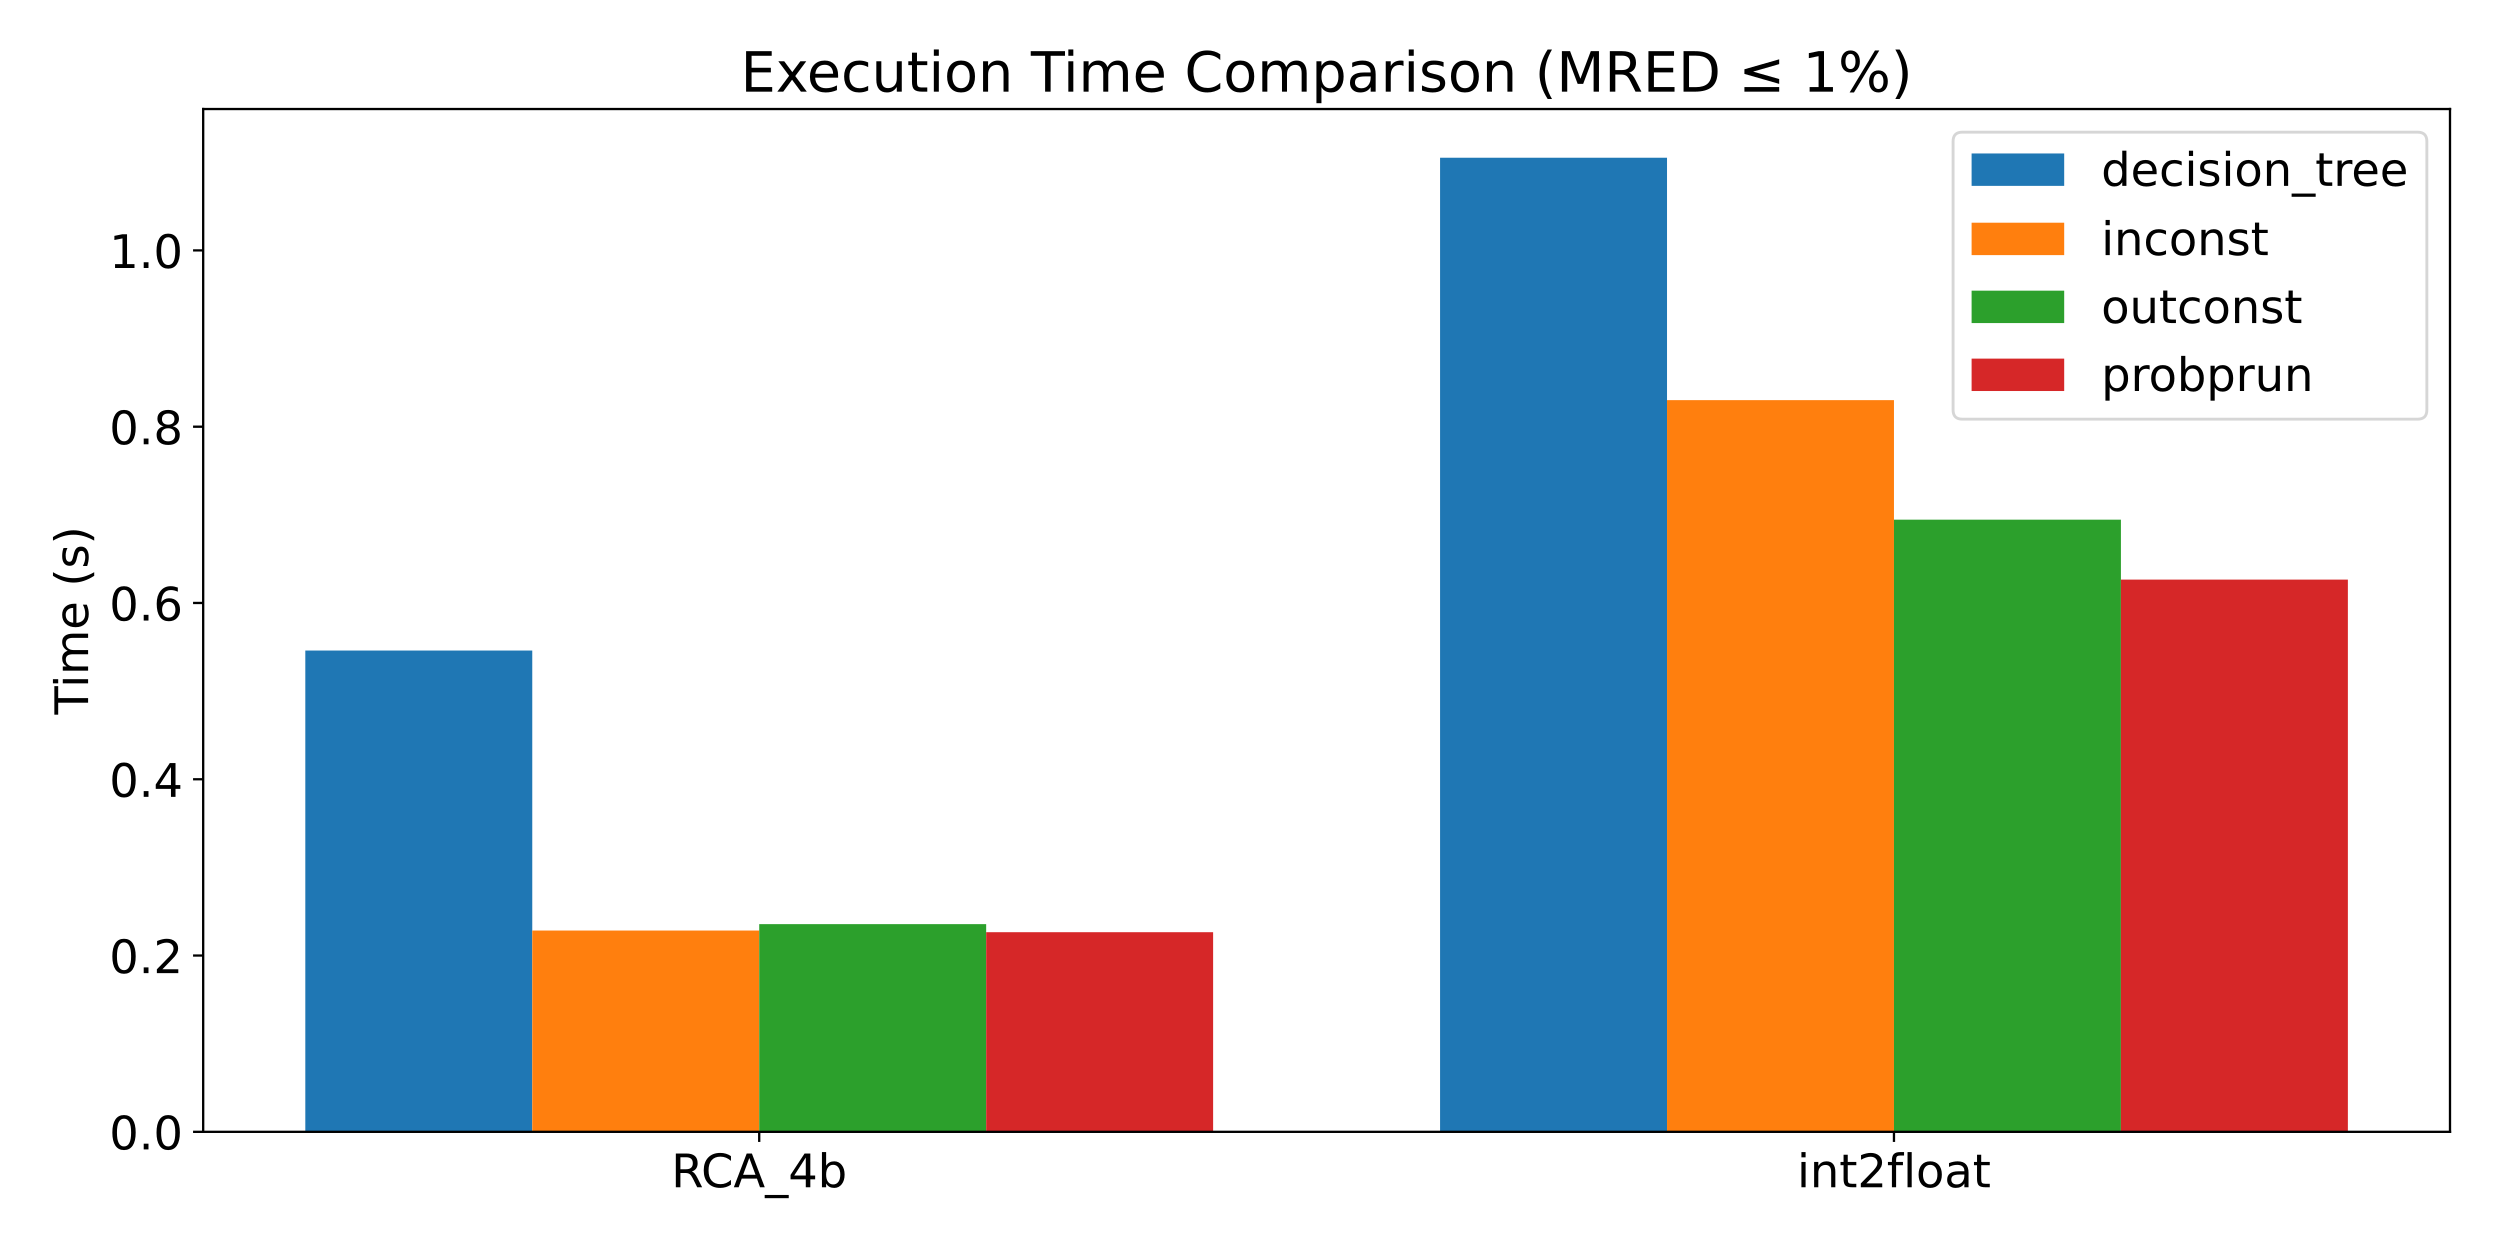
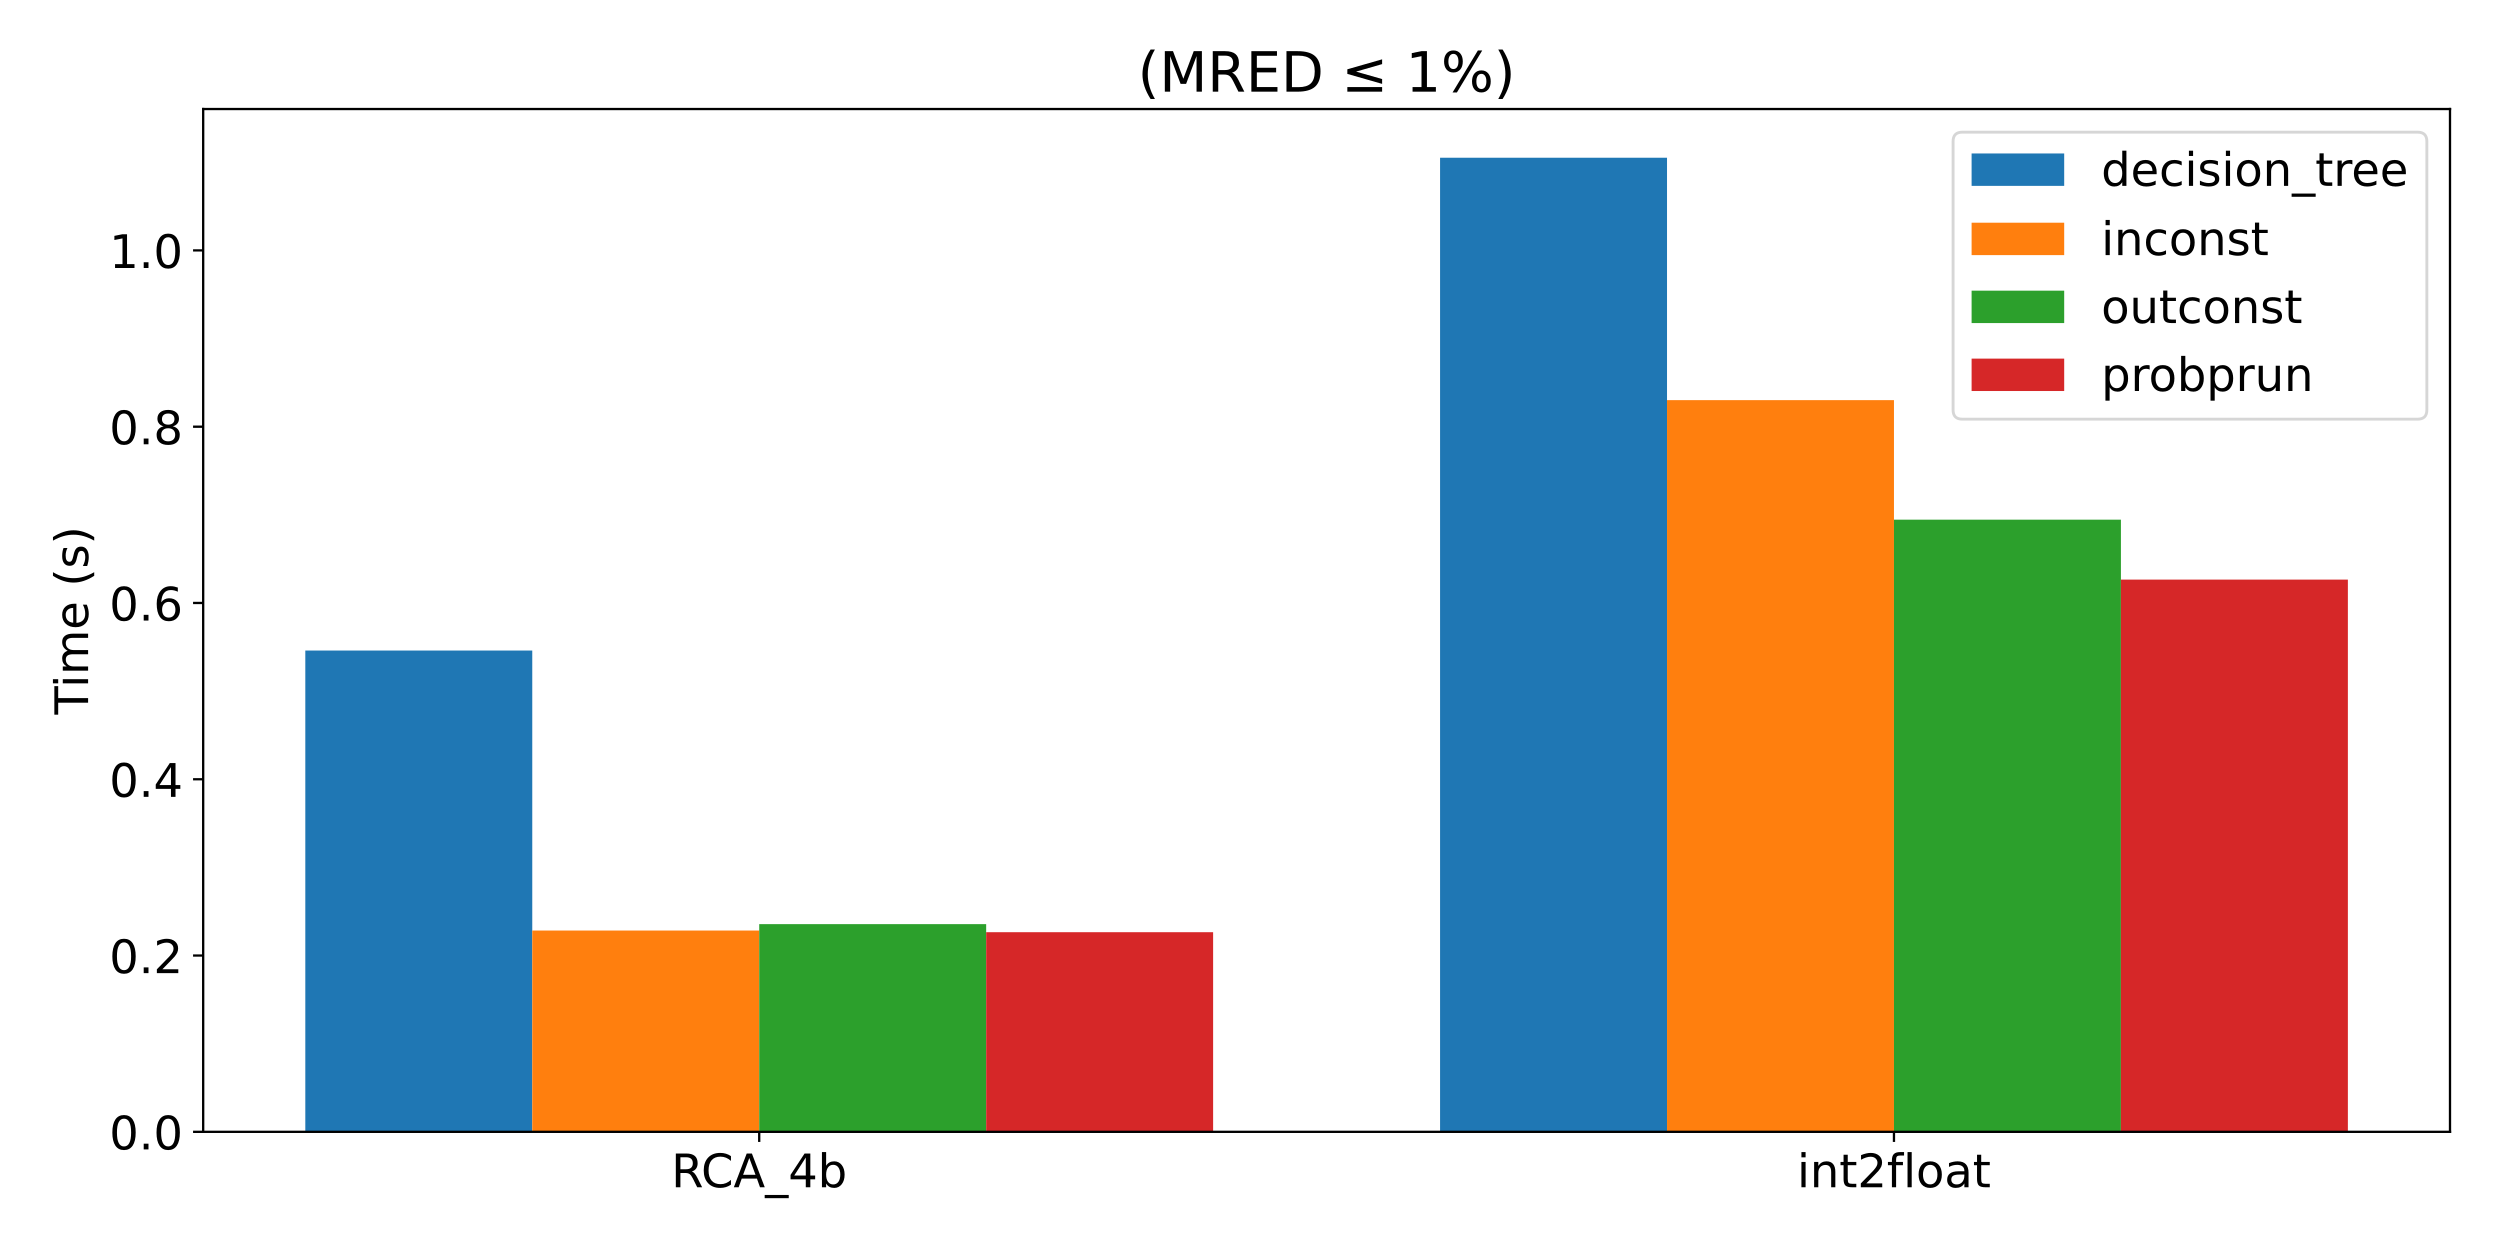
<svg xmlns="http://www.w3.org/2000/svg" xmlns:xlink="http://www.w3.org/1999/xlink" width="864pt" height="432pt" viewBox="0 0 864 432" version="1.1">
  <defs>
    <style type="text/css">*{stroke-linejoin: round; stroke-linecap: butt}</style>
  </defs>
  <g id="figure_1">
    <g id="patch_1">
      <path d="M 0 432  L 864 432  L 864 0  L 0 0  z " style="fill: #ffffff" />
    </g>
    <g id="axes_1">
      <g id="patch_2">
        <path d="M 70.22 391.16  L 846.72 391.16  L 846.72 37.68  L 70.22 37.68  z " style="fill: #ffffff" />
      </g>
      <g id="patch_3">
-         <path d="M 105.515 391.16  L 183.95 391.16  L 183.95 224.817  L 105.515 224.817  z " clip-path="url(#p3e51c3c507)" style="fill: #1f77b4" />
+         <path d="M 105.515 391.16  L 183.95 391.16  L 183.95 224.817  L 105.515 224.817  z " clip-path="url(#pf90ca5efc0)" style="fill: #1f77b4" />
      </g>
      <g id="patch_4">
-         <path d="M 497.687 391.16  L 576.122 391.16  L 576.122 54.512  L 497.687 54.512  z " clip-path="url(#p3e51c3c507)" style="fill: #1f77b4" />
+         <path d="M 497.687 391.16  L 576.122 391.16  L 576.122 54.512  L 497.687 54.512  z " clip-path="url(#pf90ca5efc0)" style="fill: #1f77b4" />
      </g>
      <g id="patch_5">
-         <path d="M 183.95 391.16  L 262.384 391.16  L 262.384 321.591  L 183.95 321.591  z " clip-path="url(#p3e51c3c507)" style="fill: #ff7f0e" />
+         <path d="M 183.95 391.16  L 262.384 391.16  L 262.384 321.591  L 183.95 321.591  z " clip-path="url(#pf90ca5efc0)" style="fill: #ff7f0e" />
      </g>
      <g id="patch_6">
-         <path d="M 576.122 391.16  L 654.556 391.16  L 654.556 138.296  L 576.122 138.296  z " clip-path="url(#p3e51c3c507)" style="fill: #ff7f0e" />
+         <path d="M 576.122 391.16  L 654.556 391.16  L 654.556 138.296  L 576.122 138.296  z " clip-path="url(#pf90ca5efc0)" style="fill: #ff7f0e" />
      </g>
      <g id="patch_7">
-         <path d="M 262.384 391.16  L 340.818 391.16  L 340.818 319.386  L 262.384 319.386  z " clip-path="url(#p3e51c3c507)" style="fill: #2ca02c" />
+         <path d="M 262.384 391.16  L 340.818 391.16  L 340.818 319.386  L 262.384 319.386  z " clip-path="url(#pf90ca5efc0)" style="fill: #2ca02c" />
      </g>
      <g id="patch_8">
-         <path d="M 654.556 391.16  L 732.99 391.16  L 732.99 179.593  L 654.556 179.593  z " clip-path="url(#p3e51c3c507)" style="fill: #2ca02c" />
+         <path d="M 654.556 391.16  L 732.99 391.16  L 732.99 179.593  L 654.556 179.593  z " clip-path="url(#pf90ca5efc0)" style="fill: #2ca02c" />
      </g>
      <g id="patch_9">
-         <path d="M 340.818 391.16  L 419.253 391.16  L 419.253 322.169  L 340.818 322.169  z " clip-path="url(#p3e51c3c507)" style="fill: #d62728" />
+         <path d="M 340.818 391.16  L 419.253 391.16  L 419.253 322.169  L 340.818 322.169  z " clip-path="url(#pf90ca5efc0)" style="fill: #d62728" />
      </g>
      <g id="patch_10">
-         <path d="M 732.99 391.16  L 811.425 391.16  L 811.425 200.308  L 732.99 200.308  z " clip-path="url(#p3e51c3c507)" style="fill: #d62728" />
+         <path d="M 732.99 391.16  L 811.425 391.16  L 811.425 200.308  L 732.99 200.308  z " clip-path="url(#pf90ca5efc0)" style="fill: #d62728" />
      </g>
      <g id="matplotlib.axis_1">
        <g id="xtick_1">
          <g id="line2d_1">
            <defs>
-               <path id="m4d03273800" d="M 0 0  L 0 3.5  " style="stroke: #000000; stroke-width: 0.8" />
-             </defs>
-             <g>
-               <use xlink:href="#m4d03273800" x="262.384" y="391.16" style="stroke: #000000; stroke-width: 0.8" />
+               <path id="mee74a0b009" d="M 0 0  L 0 3.5  " style="stroke: #000000; stroke-width: 0.8" />
+             </defs>
+             <g>
+               <use xlink:href="#mee74a0b009" x="262.384" y="391.16" style="stroke: #000000; stroke-width: 0.8" />
            </g>
          </g>
          <g id="text_1">
            <g transform="translate(231.9979 410.3175) scale(0.16 -0.16)">
              <defs>
                <path id="DejaVuSans-52" d="M 2841 2188  Q 3044 2119 3236 1894  Q 3428 1669 3622 1275  L 4263 0  L 3584 0  L 2988 1197  Q 2756 1666 2539 1819  Q 2322 1972 1947 1972  L 1259 1972  L 1259 0  L 628 0  L 628 4666  L 2053 4666  Q 2853 4666 3247 4331  Q 3641 3997 3641 3322  Q 3641 2881 3436 2590  Q 3231 2300 2841 2188  z M 1259 4147  L 1259 2491  L 2053 2491  Q 2509 2491 2742 2702  Q 2975 2913 2975 3322  Q 2975 3731 2742 3939  Q 2509 4147 2053 4147  L 1259 4147  z " transform="scale(0.015625)" />
                <path id="DejaVuSans-43" d="M 4122 4306  L 4122 3641  Q 3803 3938 3442 4084  Q 3081 4231 2675 4231  Q 1875 4231 1450 3742  Q 1025 3253 1025 2328  Q 1025 1406 1450 917  Q 1875 428 2675 428  Q 3081 428 3442 575  Q 3803 722 4122 1019  L 4122 359  Q 3791 134 3420 21  Q 3050 -91 2638 -91  Q 1578 -91 968 557  Q 359 1206 359 2328  Q 359 3453 968 4101  Q 1578 4750 2638 4750  Q 3056 4750 3426 4639  Q 3797 4528 4122 4306  z " transform="scale(0.015625)" />
                <path id="DejaVuSans-41" d="M 2188 4044  L 1331 1722  L 3047 1722  L 2188 4044  z M 1831 4666  L 2547 4666  L 4325 0  L 3669 0  L 3244 1197  L 1141 1197  L 716 0  L 50 0  L 1831 4666  z " transform="scale(0.015625)" />
                <path id="DejaVuSans-5f" d="M 3263 -1063  L 3263 -1509  L -63 -1509  L -63 -1063  L 3263 -1063  z " transform="scale(0.015625)" />
                <path id="DejaVuSans-34" d="M 2419 4116  L 825 1625  L 2419 1625  L 2419 4116  z M 2253 4666  L 3047 4666  L 3047 1625  L 3713 1625  L 3713 1100  L 3047 1100  L 3047 0  L 2419 0  L 2419 1100  L 313 1100  L 313 1709  L 2253 4666  z " transform="scale(0.015625)" />
                <path id="DejaVuSans-62" d="M 3116 1747  Q 3116 2381 2855 2742  Q 2594 3103 2138 3103  Q 1681 3103 1420 2742  Q 1159 2381 1159 1747  Q 1159 1113 1420 752  Q 1681 391 2138 391  Q 2594 391 2855 752  Q 3116 1113 3116 1747  z M 1159 2969  Q 1341 3281 1617 3432  Q 1894 3584 2278 3584  Q 2916 3584 3314 3078  Q 3713 2572 3713 1747  Q 3713 922 3314 415  Q 2916 -91 2278 -91  Q 1894 -91 1617 61  Q 1341 213 1159 525  L 1159 0  L 581 0  L 581 4863  L 1159 4863  L 1159 2969  z " transform="scale(0.015625)" />
              </defs>
              <use xlink:href="#DejaVuSans-52" />
              <use xlink:href="#DejaVuSans-43" transform="translate(64.48242 0)" />
              <use xlink:href="#DejaVuSans-41" transform="translate(134.3066 0)" />
              <use xlink:href="#DejaVuSans-5f" transform="translate(202.7148 0)" />
              <use xlink:href="#DejaVuSans-34" transform="translate(252.7148 0)" />
              <use xlink:href="#DejaVuSans-62" transform="translate(316.3379 0)" />
            </g>
          </g>
        </g>
        <g id="xtick_2">
          <g id="line2d_2">
            <g>
-               <use xlink:href="#m4d03273800" x="654.556" y="391.16" style="stroke: #000000; stroke-width: 0.8" />
+               <use xlink:href="#mee74a0b009" x="654.556" y="391.16" style="stroke: #000000; stroke-width: 0.8" />
            </g>
          </g>
          <g id="text_2">
            <g transform="translate(621.0646 410.3175) scale(0.16 -0.16)">
              <defs>
                <path id="DejaVuSans-69" d="M 603 3500  L 1178 3500  L 1178 0  L 603 0  L 603 3500  z M 603 4863  L 1178 4863  L 1178 4134  L 603 4134  L 603 4863  z " transform="scale(0.015625)" />
                <path id="DejaVuSans-6e" d="M 3513 2113  L 3513 0  L 2938 0  L 2938 2094  Q 2938 2591 2744 2837  Q 2550 3084 2163 3084  Q 1697 3084 1428 2787  Q 1159 2491 1159 1978  L 1159 0  L 581 0  L 581 3500  L 1159 3500  L 1159 2956  Q 1366 3272 1645 3428  Q 1925 3584 2291 3584  Q 2894 3584 3203 3211  Q 3513 2838 3513 2113  z " transform="scale(0.015625)" />
                <path id="DejaVuSans-74" d="M 1172 4494  L 1172 3500  L 2356 3500  L 2356 3053  L 1172 3053  L 1172 1153  Q 1172 725 1289 603  Q 1406 481 1766 481  L 2356 481  L 2356 0  L 1766 0  Q 1100 0 847 248  Q 594 497 594 1153  L 594 3053  L 172 3053  L 172 3500  L 594 3500  L 594 4494  L 1172 4494  z " transform="scale(0.015625)" />
                <path id="DejaVuSans-32" d="M 1228 531  L 3431 531  L 3431 0  L 469 0  L 469 531  Q 828 903 1448 1529  Q 2069 2156 2228 2338  Q 2531 2678 2651 2914  Q 2772 3150 2772 3378  Q 2772 3750 2511 3984  Q 2250 4219 1831 4219  Q 1534 4219 1204 4116  Q 875 4013 500 3803  L 500 4441  Q 881 4594 1212 4672  Q 1544 4750 1819 4750  Q 2544 4750 2975 4387  Q 3406 4025 3406 3419  Q 3406 3131 3298 2873  Q 3191 2616 2906 2266  Q 2828 2175 2409 1742  Q 1991 1309 1228 531  z " transform="scale(0.015625)" />
                <path id="DejaVuSans-66" d="M 2375 4863  L 2375 4384  L 1825 4384  Q 1516 4384 1395 4259  Q 1275 4134 1275 3809  L 1275 3500  L 2222 3500  L 2222 3053  L 1275 3053  L 1275 0  L 697 0  L 697 3053  L 147 3053  L 147 3500  L 697 3500  L 697 3744  Q 697 4328 969 4595  Q 1241 4863 1831 4863  L 2375 4863  z " transform="scale(0.015625)" />
                <path id="DejaVuSans-6c" d="M 603 4863  L 1178 4863  L 1178 0  L 603 0  L 603 4863  z " transform="scale(0.015625)" />
                <path id="DejaVuSans-6f" d="M 1959 3097  Q 1497 3097 1228 2736  Q 959 2375 959 1747  Q 959 1119 1226 758  Q 1494 397 1959 397  Q 2419 397 2687 759  Q 2956 1122 2956 1747  Q 2956 2369 2687 2733  Q 2419 3097 1959 3097  z M 1959 3584  Q 2709 3584 3137 3096  Q 3566 2609 3566 1747  Q 3566 888 3137 398  Q 2709 -91 1959 -91  Q 1206 -91 779 398  Q 353 888 353 1747  Q 353 2609 779 3096  Q 1206 3584 1959 3584  z " transform="scale(0.015625)" />
                <path id="DejaVuSans-61" d="M 2194 1759  Q 1497 1759 1228 1600  Q 959 1441 959 1056  Q 959 750 1161 570  Q 1363 391 1709 391  Q 2188 391 2477 730  Q 2766 1069 2766 1631  L 2766 1759  L 2194 1759  z M 3341 1997  L 3341 0  L 2766 0  L 2766 531  Q 2569 213 2275 61  Q 1981 -91 1556 -91  Q 1019 -91 701 211  Q 384 513 384 1019  Q 384 1609 779 1909  Q 1175 2209 1959 2209  L 2766 2209  L 2766 2266  Q 2766 2663 2505 2880  Q 2244 3097 1772 3097  Q 1472 3097 1187 3025  Q 903 2953 641 2809  L 641 3341  Q 956 3463 1253 3523  Q 1550 3584 1831 3584  Q 2591 3584 2966 3190  Q 3341 2797 3341 1997  z " transform="scale(0.015625)" />
              </defs>
              <use xlink:href="#DejaVuSans-69" />
              <use xlink:href="#DejaVuSans-6e" transform="translate(27.7832 0)" />
              <use xlink:href="#DejaVuSans-74" transform="translate(91.16211 0)" />
              <use xlink:href="#DejaVuSans-32" transform="translate(130.3711 0)" />
              <use xlink:href="#DejaVuSans-66" transform="translate(193.9941 0)" />
              <use xlink:href="#DejaVuSans-6c" transform="translate(229.1992 0)" />
              <use xlink:href="#DejaVuSans-6f" transform="translate(256.9824 0)" />
              <use xlink:href="#DejaVuSans-61" transform="translate(318.1641 0)" />
              <use xlink:href="#DejaVuSans-74" transform="translate(379.4434 0)" />
            </g>
          </g>
        </g>
      </g>
      <g id="matplotlib.axis_2">
        <g id="ytick_1">
          <g id="line2d_3">
            <defs>
-               <path id="mca8979bc1e" d="M 0 0  L -3.5 0  " style="stroke: #000000; stroke-width: 0.8" />
-             </defs>
-             <g>
-               <use xlink:href="#mca8979bc1e" x="70.22" y="391.16" style="stroke: #000000; stroke-width: 0.8" />
+               <path id="mc9a1d63781" d="M 0 0  L -3.5 0  " style="stroke: #000000; stroke-width: 0.8" />
+             </defs>
+             <g>
+               <use xlink:href="#mc9a1d63781" x="70.22" y="391.16" style="stroke: #000000; stroke-width: 0.8" />
            </g>
          </g>
          <g id="text_3">
            <g transform="translate(37.775 397.2387) scale(0.16 -0.16)">
              <defs>
                <path id="DejaVuSans-30" d="M 2034 4250  Q 1547 4250 1301 3770  Q 1056 3291 1056 2328  Q 1056 1369 1301 889  Q 1547 409 2034 409  Q 2525 409 2770 889  Q 3016 1369 3016 2328  Q 3016 3291 2770 3770  Q 2525 4250 2034 4250  z M 2034 4750  Q 2819 4750 3233 4129  Q 3647 3509 3647 2328  Q 3647 1150 3233 529  Q 2819 -91 2034 -91  Q 1250 -91 836 529  Q 422 1150 422 2328  Q 422 3509 836 4129  Q 1250 4750 2034 4750  z " transform="scale(0.015625)" />
                <path id="DejaVuSans-2e" d="M 684 794  L 1344 794  L 1344 0  L 684 0  L 684 794  z " transform="scale(0.015625)" />
              </defs>
              <use xlink:href="#DejaVuSans-30" />
              <use xlink:href="#DejaVuSans-2e" transform="translate(63.62305 0)" />
              <use xlink:href="#DejaVuSans-30" transform="translate(95.41016 0)" />
            </g>
          </g>
        </g>
        <g id="ytick_2">
          <g id="line2d_4">
            <g>
-               <use xlink:href="#mca8979bc1e" x="70.22" y="330.236" style="stroke: #000000; stroke-width: 0.8" />
+               <use xlink:href="#mc9a1d63781" x="70.22" y="330.236" style="stroke: #000000; stroke-width: 0.8" />
            </g>
          </g>
          <g id="text_4">
            <g transform="translate(37.775 336.3148) scale(0.16 -0.16)">
              <use xlink:href="#DejaVuSans-30" />
              <use xlink:href="#DejaVuSans-2e" transform="translate(63.62305 0)" />
              <use xlink:href="#DejaVuSans-32" transform="translate(95.41016 0)" />
            </g>
          </g>
        </g>
        <g id="ytick_3">
          <g id="line2d_5">
            <g>
-               <use xlink:href="#mca8979bc1e" x="70.22" y="269.312" style="stroke: #000000; stroke-width: 0.8" />
+               <use xlink:href="#mc9a1d63781" x="70.22" y="269.312" style="stroke: #000000; stroke-width: 0.8" />
            </g>
          </g>
          <g id="text_5">
            <g transform="translate(37.775 275.3909) scale(0.16 -0.16)">
              <use xlink:href="#DejaVuSans-30" />
              <use xlink:href="#DejaVuSans-2e" transform="translate(63.62305 0)" />
              <use xlink:href="#DejaVuSans-34" transform="translate(95.41016 0)" />
            </g>
          </g>
        </g>
        <g id="ytick_4">
          <g id="line2d_6">
            <g>
-               <use xlink:href="#mca8979bc1e" x="70.22" y="208.388" style="stroke: #000000; stroke-width: 0.8" />
+               <use xlink:href="#mc9a1d63781" x="70.22" y="208.388" style="stroke: #000000; stroke-width: 0.8" />
            </g>
          </g>
          <g id="text_6">
            <g transform="translate(37.775 214.4669) scale(0.16 -0.16)">
              <defs>
                <path id="DejaVuSans-36" d="M 2113 2584  Q 1688 2584 1439 2293  Q 1191 2003 1191 1497  Q 1191 994 1439 701  Q 1688 409 2113 409  Q 2538 409 2786 701  Q 3034 994 3034 1497  Q 3034 2003 2786 2293  Q 2538 2584 2113 2584  z M 3366 4563  L 3366 3988  Q 3128 4100 2886 4159  Q 2644 4219 2406 4219  Q 1781 4219 1451 3797  Q 1122 3375 1075 2522  Q 1259 2794 1537 2939  Q 1816 3084 2150 3084  Q 2853 3084 3261 2657  Q 3669 2231 3669 1497  Q 3669 778 3244 343  Q 2819 -91 2113 -91  Q 1303 -91 875 529  Q 447 1150 447 2328  Q 447 3434 972 4092  Q 1497 4750 2381 4750  Q 2619 4750 2861 4703  Q 3103 4656 3366 4563  z " transform="scale(0.015625)" />
              </defs>
              <use xlink:href="#DejaVuSans-30" />
              <use xlink:href="#DejaVuSans-2e" transform="translate(63.62305 0)" />
              <use xlink:href="#DejaVuSans-36" transform="translate(95.41016 0)" />
            </g>
          </g>
        </g>
        <g id="ytick_5">
          <g id="line2d_7">
            <g>
-               <use xlink:href="#mca8979bc1e" x="70.22" y="147.464" style="stroke: #000000; stroke-width: 0.8" />
+               <use xlink:href="#mc9a1d63781" x="70.22" y="147.464" style="stroke: #000000; stroke-width: 0.8" />
            </g>
          </g>
          <g id="text_7">
            <g transform="translate(37.775 153.543) scale(0.16 -0.16)">
              <defs>
                <path id="DejaVuSans-38" d="M 2034 2216  Q 1584 2216 1326 1975  Q 1069 1734 1069 1313  Q 1069 891 1326 650  Q 1584 409 2034 409  Q 2484 409 2743 651  Q 3003 894 3003 1313  Q 3003 1734 2745 1975  Q 2488 2216 2034 2216  z M 1403 2484  Q 997 2584 770 2862  Q 544 3141 544 3541  Q 544 4100 942 4425  Q 1341 4750 2034 4750  Q 2731 4750 3128 4425  Q 3525 4100 3525 3541  Q 3525 3141 3298 2862  Q 3072 2584 2669 2484  Q 3125 2378 3379 2068  Q 3634 1759 3634 1313  Q 3634 634 3220 271  Q 2806 -91 2034 -91  Q 1263 -91 848 271  Q 434 634 434 1313  Q 434 1759 690 2068  Q 947 2378 1403 2484  z M 1172 3481  Q 1172 3119 1398 2916  Q 1625 2713 2034 2713  Q 2441 2713 2670 2916  Q 2900 3119 2900 3481  Q 2900 3844 2670 4047  Q 2441 4250 2034 4250  Q 1625 4250 1398 4047  Q 1172 3844 1172 3481  z " transform="scale(0.015625)" />
              </defs>
              <use xlink:href="#DejaVuSans-30" />
              <use xlink:href="#DejaVuSans-2e" transform="translate(63.62305 0)" />
              <use xlink:href="#DejaVuSans-38" transform="translate(95.41016 0)" />
            </g>
          </g>
        </g>
        <g id="ytick_6">
          <g id="line2d_8">
            <g>
-               <use xlink:href="#mca8979bc1e" x="70.22" y="86.54" style="stroke: #000000; stroke-width: 0.8" />
+               <use xlink:href="#mc9a1d63781" x="70.22" y="86.54" style="stroke: #000000; stroke-width: 0.8" />
            </g>
          </g>
          <g id="text_8">
            <g transform="translate(37.775 92.61905) scale(0.16 -0.16)">
              <defs>
                <path id="DejaVuSans-31" d="M 794 531  L 1825 531  L 1825 4091  L 703 3866  L 703 4441  L 1819 4666  L 2450 4666  L 2450 531  L 3481 531  L 3481 0  L 794 0  L 794 531  z " transform="scale(0.015625)" />
              </defs>
              <use xlink:href="#DejaVuSans-31" />
              <use xlink:href="#DejaVuSans-2e" transform="translate(63.62305 0)" />
              <use xlink:href="#DejaVuSans-30" transform="translate(95.41016 0)" />
            </g>
          </g>
        </g>
        <g id="text_9">
          <g transform="translate(30.4475 246.9462) rotate(-90) scale(0.16 -0.16)">
            <defs>
              <path id="DejaVuSans-54" d="M -19 4666  L 3928 4666  L 3928 4134  L 2272 4134  L 2272 0  L 1638 0  L 1638 4134  L -19 4134  L -19 4666  z " transform="scale(0.015625)" />
              <path id="DejaVuSans-6d" d="M 3328 2828  Q 3544 3216 3844 3400  Q 4144 3584 4550 3584  Q 5097 3584 5394 3201  Q 5691 2819 5691 2113  L 5691 0  L 5113 0  L 5113 2094  Q 5113 2597 4934 2840  Q 4756 3084 4391 3084  Q 3944 3084 3684 2787  Q 3425 2491 3425 1978  L 3425 0  L 2847 0  L 2847 2094  Q 2847 2600 2669 2842  Q 2491 3084 2119 3084  Q 1678 3084 1418 2786  Q 1159 2488 1159 1978  L 1159 0  L 581 0  L 581 3500  L 1159 3500  L 1159 2956  Q 1356 3278 1631 3431  Q 1906 3584 2284 3584  Q 2666 3584 2933 3390  Q 3200 3197 3328 2828  z " transform="scale(0.015625)" />
              <path id="DejaVuSans-65" d="M 3597 1894  L 3597 1613  L 953 1613  Q 991 1019 1311 708  Q 1631 397 2203 397  Q 2534 397 2845 478  Q 3156 559 3463 722  L 3463 178  Q 3153 47 2828 -22  Q 2503 -91 2169 -91  Q 1331 -91 842 396  Q 353 884 353 1716  Q 353 2575 817 3079  Q 1281 3584 2069 3584  Q 2775 3584 3186 3129  Q 3597 2675 3597 1894  z M 3022 2063  Q 3016 2534 2758 2815  Q 2500 3097 2075 3097  Q 1594 3097 1305 2825  Q 1016 2553 972 2059  L 3022 2063  z " transform="scale(0.015625)" />
              <path id="DejaVuSans-20" transform="scale(0.015625)" />
              <path id="DejaVuSans-28" d="M 1984 4856  Q 1566 4138 1362 3434  Q 1159 2731 1159 2009  Q 1159 1288 1364 580  Q 1569 -128 1984 -844  L 1484 -844  Q 1016 -109 783 600  Q 550 1309 550 2009  Q 550 2706 781 3412  Q 1013 4119 1484 4856  L 1984 4856  z " transform="scale(0.015625)" />
              <path id="DejaVuSans-73" d="M 2834 3397  L 2834 2853  Q 2591 2978 2328 3040  Q 2066 3103 1784 3103  Q 1356 3103 1142 2972  Q 928 2841 928 2578  Q 928 2378 1081 2264  Q 1234 2150 1697 2047  L 1894 2003  Q 2506 1872 2764 1633  Q 3022 1394 3022 966  Q 3022 478 2636 193  Q 2250 -91 1575 -91  Q 1294 -91 989 -36  Q 684 19 347 128  L 347 722  Q 666 556 975 473  Q 1284 391 1588 391  Q 1994 391 2212 530  Q 2431 669 2431 922  Q 2431 1156 2273 1281  Q 2116 1406 1581 1522  L 1381 1569  Q 847 1681 609 1914  Q 372 2147 372 2553  Q 372 3047 722 3315  Q 1072 3584 1716 3584  Q 2034 3584 2315 3537  Q 2597 3491 2834 3397  z " transform="scale(0.015625)" />
              <path id="DejaVuSans-29" d="M 513 4856  L 1013 4856  Q 1481 4119 1714 3412  Q 1947 2706 1947 2009  Q 1947 1309 1714 600  Q 1481 -109 1013 -844  L 513 -844  Q 928 -128 1133 580  Q 1338 1288 1338 2009  Q 1338 2731 1133 3434  Q 928 4138 513 4856  z " transform="scale(0.015625)" />
            </defs>
            <use xlink:href="#DejaVuSans-54" />
            <use xlink:href="#DejaVuSans-69" transform="translate(57.95898 0)" />
            <use xlink:href="#DejaVuSans-6d" transform="translate(85.74219 0)" />
            <use xlink:href="#DejaVuSans-65" transform="translate(183.1543 0)" />
            <use xlink:href="#DejaVuSans-20" transform="translate(244.6777 0)" />
            <use xlink:href="#DejaVuSans-28" transform="translate(276.4648 0)" />
            <use xlink:href="#DejaVuSans-73" transform="translate(315.4785 0)" />
            <use xlink:href="#DejaVuSans-29" transform="translate(367.5781 0)" />
          </g>
        </g>
      </g>
      <g id="patch_11">
        <path d="M 70.22 391.16  L 70.22 37.68  " style="fill: none; stroke: #000000; stroke-width: 0.8; stroke-linejoin: miter; stroke-linecap: square" />
      </g>
      <g id="patch_12">
        <path d="M 846.72 391.16  L 846.72 37.68  " style="fill: none; stroke: #000000; stroke-width: 0.8; stroke-linejoin: miter; stroke-linecap: square" />
      </g>
      <g id="patch_13">
        <path d="M 70.22 391.16  L 846.72 391.16  " style="fill: none; stroke: #000000; stroke-width: 0.8; stroke-linejoin: miter; stroke-linecap: square" />
      </g>
      <g id="patch_14">
        <path d="M 70.22 37.68  L 846.72 37.68  " style="fill: none; stroke: #000000; stroke-width: 0.8; stroke-linejoin: miter; stroke-linecap: square" />
      </g>
      <g id="text_10">
-         <g transform="translate(255.9655 31.68) scale(0.192 -0.192)">
+         <g transform="translate(393.1915 31.68) scale(0.192 -0.192)">
          <defs>
+             <path id="DejaVuSans-4d" d="M 628 4666  L 1569 4666  L 2759 1491  L 3956 4666  L 4897 4666  L 4897 0  L 4281 0  L 4281 4097  L 3078 897  L 2444 897  L 1241 4097  L 1241 0  L 628 0  L 628 4666  z " transform="scale(0.015625)" />
            <path id="DejaVuSans-45" d="M 628 4666  L 3578 4666  L 3578 4134  L 1259 4134  L 1259 2753  L 3481 2753  L 3481 2222  L 1259 2222  L 1259 531  L 3634 531  L 3634 0  L 628 0  L 628 4666  z " transform="scale(0.015625)" />
-             <path id="DejaVuSans-78" d="M 3513 3500  L 2247 1797  L 3578 0  L 2900 0  L 1881 1375  L 863 0  L 184 0  L 1544 1831  L 300 3500  L 978 3500  L 1906 2253  L 2834 3500  L 3513 3500  z " transform="scale(0.015625)" />
-             <path id="DejaVuSans-63" d="M 3122 3366  L 3122 2828  Q 2878 2963 2633 3030  Q 2388 3097 2138 3097  Q 1578 3097 1268 2742  Q 959 2388 959 1747  Q 959 1106 1268 751  Q 1578 397 2138 397  Q 2388 397 2633 464  Q 2878 531 3122 666  L 3122 134  Q 2881 22 2623 -34  Q 2366 -91 2075 -91  Q 1284 -91 818 406  Q 353 903 353 1747  Q 353 2603 823 3093  Q 1294 3584 2113 3584  Q 2378 3584 2631 3529  Q 2884 3475 3122 3366  z " transform="scale(0.015625)" />
-             <path id="DejaVuSans-75" d="M 544 1381  L 544 3500  L 1119 3500  L 1119 1403  Q 1119 906 1312 657  Q 1506 409 1894 409  Q 2359 409 2629 706  Q 2900 1003 2900 1516  L 2900 3500  L 3475 3500  L 3475 0  L 2900 0  L 2900 538  Q 2691 219 2414 64  Q 2138 -91 1772 -91  Q 1169 -91 856 284  Q 544 659 544 1381  z M 1991 3584  L 1991 3584  z " transform="scale(0.015625)" />
-             <path id="DejaVuSans-70" d="M 1159 525  L 1159 -1331  L 581 -1331  L 581 3500  L 1159 3500  L 1159 2969  Q 1341 3281 1617 3432  Q 1894 3584 2278 3584  Q 2916 3584 3314 3078  Q 3713 2572 3713 1747  Q 3713 922 3314 415  Q 2916 -91 2278 -91  Q 1894 -91 1617 61  Q 1341 213 1159 525  z M 3116 1747  Q 3116 2381 2855 2742  Q 2594 3103 2138 3103  Q 1681 3103 1420 2742  Q 1159 2381 1159 1747  Q 1159 1113 1420 752  Q 1681 391 2138 391  Q 2594 391 2855 752  Q 3116 1113 3116 1747  z " transform="scale(0.015625)" />
-             <path id="DejaVuSans-72" d="M 2631 2963  Q 2534 3019 2420 3045  Q 2306 3072 2169 3072  Q 1681 3072 1420 2755  Q 1159 2438 1159 1844  L 1159 0  L 581 0  L 581 3500  L 1159 3500  L 1159 2956  Q 1341 3275 1631 3429  Q 1922 3584 2338 3584  Q 2397 3584 2469 3576  Q 2541 3569 2628 3553  L 2631 2963  z " transform="scale(0.015625)" />
-             <path id="DejaVuSans-4d" d="M 628 4666  L 1569 4666  L 2759 1491  L 3956 4666  L 4897 4666  L 4897 0  L 4281 0  L 4281 4097  L 3078 897  L 2444 897  L 1241 4097  L 1241 0  L 628 0  L 628 4666  z " transform="scale(0.015625)" />
            <path id="DejaVuSans-44" d="M 1259 4147  L 1259 519  L 2022 519  Q 2988 519 3436 956  Q 3884 1394 3884 2338  Q 3884 3275 3436 3711  Q 2988 4147 2022 4147  L 1259 4147  z M 628 4666  L 1925 4666  Q 3281 4666 3915 4102  Q 4550 3538 4550 2338  Q 4550 1131 3912 565  Q 3275 0 1925 0  L 628 0  L 628 4666  z " transform="scale(0.015625)" />
            <path id="DejaVuSans-2264" d="M 4684 3175  L 1684 2309  L 4684 1453  L 4684 897  L 678 2047  L 678 2578  L 4684 3725  L 4684 3175  z M 678 531  L 4684 531  L 4684 0  L 678 0  L 678 531  z " transform="scale(0.015625)" />
            <path id="DejaVuSans-25" d="M 4653 2053  Q 4381 2053 4226 1822  Q 4072 1591 4072 1178  Q 4072 772 4226 539  Q 4381 306 4653 306  Q 4919 306 5073 539  Q 5228 772 5228 1178  Q 5228 1588 5073 1820  Q 4919 2053 4653 2053  z M 4653 2450  Q 5147 2450 5437 2106  Q 5728 1763 5728 1178  Q 5728 594 5436 251  Q 5144 -91 4653 -91  Q 4153 -91 3862 251  Q 3572 594 3572 1178  Q 3572 1766 3864 2108  Q 4156 2450 4653 2450  z M 1428 4353  Q 1159 4353 1004 4120  Q 850 3888 850 3481  Q 850 3069 1003 2837  Q 1156 2606 1428 2606  Q 1700 2606 1854 2837  Q 2009 3069 2009 3481  Q 2009 3884 1853 4118  Q 1697 4353 1428 4353  z M 4250 4750  L 4750 4750  L 1831 -91  L 1331 -91  L 4250 4750  z M 1428 4750  Q 1922 4750 2215 4408  Q 2509 4066 2509 3481  Q 2509 2891 2217 2550  Q 1925 2209 1428 2209  Q 931 2209 642 2551  Q 353 2894 353 3481  Q 353 4063 643 4406  Q 934 4750 1428 4750  z " transform="scale(0.015625)" />
          </defs>
-           <use xlink:href="#DejaVuSans-45" />
-           <use xlink:href="#DejaVuSans-78" transform="translate(63.18359 0)" />
-           <use xlink:href="#DejaVuSans-65" transform="translate(119.2383 0)" />
-           <use xlink:href="#DejaVuSans-63" transform="translate(180.7617 0)" />
-           <use xlink:href="#DejaVuSans-75" transform="translate(235.7422 0)" />
-           <use xlink:href="#DejaVuSans-74" transform="translate(299.1211 0)" />
-           <use xlink:href="#DejaVuSans-69" transform="translate(338.3301 0)" />
-           <use xlink:href="#DejaVuSans-6f" transform="translate(366.1133 0)" />
-           <use xlink:href="#DejaVuSans-6e" transform="translate(427.2949 0)" />
-           <use xlink:href="#DejaVuSans-20" transform="translate(490.6738 0)" />
-           <use xlink:href="#DejaVuSans-54" transform="translate(522.4609 0)" />
-           <use xlink:href="#DejaVuSans-69" transform="translate(580.4199 0)" />
-           <use xlink:href="#DejaVuSans-6d" transform="translate(608.2031 0)" />
-           <use xlink:href="#DejaVuSans-65" transform="translate(705.6152 0)" />
-           <use xlink:href="#DejaVuSans-20" transform="translate(767.1387 0)" />
-           <use xlink:href="#DejaVuSans-43" transform="translate(798.9258 0)" />
-           <use xlink:href="#DejaVuSans-6f" transform="translate(868.75 0)" />
-           <use xlink:href="#DejaVuSans-6d" transform="translate(929.9316 0)" />
-           <use xlink:href="#DejaVuSans-70" transform="translate(1027.344 0)" />
-           <use xlink:href="#DejaVuSans-61" transform="translate(1090.82 0)" />
-           <use xlink:href="#DejaVuSans-72" transform="translate(1152.1 0)" />
-           <use xlink:href="#DejaVuSans-69" transform="translate(1193.213 0)" />
-           <use xlink:href="#DejaVuSans-73" transform="translate(1220.996 0)" />
-           <use xlink:href="#DejaVuSans-6f" transform="translate(1273.096 0)" />
-           <use xlink:href="#DejaVuSans-6e" transform="translate(1334.277 0)" />
-           <use xlink:href="#DejaVuSans-20" transform="translate(1397.656 0)" />
-           <use xlink:href="#DejaVuSans-28" transform="translate(1429.443 0)" />
-           <use xlink:href="#DejaVuSans-4d" transform="translate(1468.457 0)" />
-           <use xlink:href="#DejaVuSans-52" transform="translate(1554.736 0)" />
-           <use xlink:href="#DejaVuSans-45" transform="translate(1624.219 0)" />
-           <use xlink:href="#DejaVuSans-44" transform="translate(1687.402 0)" />
-           <use xlink:href="#DejaVuSans-20" transform="translate(1764.404 0)" />
-           <use xlink:href="#DejaVuSans-2264" transform="translate(1796.191 0)" />
-           <use xlink:href="#DejaVuSans-20" transform="translate(1879.98 0)" />
-           <use xlink:href="#DejaVuSans-31" transform="translate(1911.768 0)" />
-           <use xlink:href="#DejaVuSans-25" transform="translate(1975.391 0)" />
-           <use xlink:href="#DejaVuSans-29" transform="translate(2070.41 0)" />
+           <use xlink:href="#DejaVuSans-28" />
+           <use xlink:href="#DejaVuSans-4d" transform="translate(39.01367 0)" />
+           <use xlink:href="#DejaVuSans-52" transform="translate(125.293 0)" />
+           <use xlink:href="#DejaVuSans-45" transform="translate(194.7754 0)" />
+           <use xlink:href="#DejaVuSans-44" transform="translate(257.959 0)" />
+           <use xlink:href="#DejaVuSans-20" transform="translate(334.9609 0)" />
+           <use xlink:href="#DejaVuSans-2264" transform="translate(366.748 0)" />
+           <use xlink:href="#DejaVuSans-20" transform="translate(450.5371 0)" />
+           <use xlink:href="#DejaVuSans-31" transform="translate(482.3242 0)" />
+           <use xlink:href="#DejaVuSans-25" transform="translate(545.9473 0)" />
+           <use xlink:href="#DejaVuSans-29" transform="translate(640.9668 0)" />
        </g>
      </g>
      <g id="legend_1">
        <g id="patch_15">
          <path d="M 678.185 144.865  L 835.52 144.865  Q 838.72 144.865 838.72 141.665  L 838.72 48.88  Q 838.72 45.68 835.52 45.68  L 678.185 45.68  Q 674.985 45.68 674.985 48.88  L 674.985 141.665  Q 674.985 144.865 678.185 144.865  z " style="fill: #ffffff; opacity: 0.8; stroke: #cccccc; stroke-linejoin: miter" />
        </g>
        <g id="patch_16">
          <path d="M 681.385 64.237  L 713.385 64.237  L 713.385 53.038  L 681.385 53.038  z " style="fill: #1f77b4" />
        </g>
        <g id="text_11">
          <g transform="translate(726.185 64.2375) scale(0.16 -0.16)">
            <defs>
              <path id="DejaVuSans-64" d="M 2906 2969  L 2906 4863  L 3481 4863  L 3481 0  L 2906 0  L 2906 525  Q 2725 213 2448 61  Q 2172 -91 1784 -91  Q 1150 -91 751 415  Q 353 922 353 1747  Q 353 2572 751 3078  Q 1150 3584 1784 3584  Q 2172 3584 2448 3432  Q 2725 3281 2906 2969  z M 947 1747  Q 947 1113 1208 752  Q 1469 391 1925 391  Q 2381 391 2643 752  Q 2906 1113 2906 1747  Q 2906 2381 2643 2742  Q 2381 3103 1925 3103  Q 1469 3103 1208 2742  Q 947 2381 947 1747  z " transform="scale(0.015625)" />
+               <path id="DejaVuSans-63" d="M 3122 3366  L 3122 2828  Q 2878 2963 2633 3030  Q 2388 3097 2138 3097  Q 1578 3097 1268 2742  Q 959 2388 959 1747  Q 959 1106 1268 751  Q 1578 397 2138 397  Q 2388 397 2633 464  Q 2878 531 3122 666  L 3122 134  Q 2881 22 2623 -34  Q 2366 -91 2075 -91  Q 1284 -91 818 406  Q 353 903 353 1747  Q 353 2603 823 3093  Q 1294 3584 2113 3584  Q 2378 3584 2631 3529  Q 2884 3475 3122 3366  z " transform="scale(0.015625)" />
+               <path id="DejaVuSans-72" d="M 2631 2963  Q 2534 3019 2420 3045  Q 2306 3072 2169 3072  Q 1681 3072 1420 2755  Q 1159 2438 1159 1844  L 1159 0  L 581 0  L 581 3500  L 1159 3500  L 1159 2956  Q 1341 3275 1631 3429  Q 1922 3584 2338 3584  Q 2397 3584 2469 3576  Q 2541 3569 2628 3553  L 2631 2963  z " transform="scale(0.015625)" />
            </defs>
            <use xlink:href="#DejaVuSans-64" />
            <use xlink:href="#DejaVuSans-65" transform="translate(63.47656 0)" />
            <use xlink:href="#DejaVuSans-63" transform="translate(125 0)" />
            <use xlink:href="#DejaVuSans-69" transform="translate(179.9805 0)" />
            <use xlink:href="#DejaVuSans-73" transform="translate(207.7637 0)" />
            <use xlink:href="#DejaVuSans-69" transform="translate(259.8633 0)" />
            <use xlink:href="#DejaVuSans-6f" transform="translate(287.6465 0)" />
            <use xlink:href="#DejaVuSans-6e" transform="translate(348.8281 0)" />
            <use xlink:href="#DejaVuSans-5f" transform="translate(412.207 0)" />
            <use xlink:href="#DejaVuSans-74" transform="translate(462.207 0)" />
            <use xlink:href="#DejaVuSans-72" transform="translate(501.416 0)" />
            <use xlink:href="#DejaVuSans-65" transform="translate(540.2793 0)" />
            <use xlink:href="#DejaVuSans-65" transform="translate(601.8027 0)" />
          </g>
        </g>
        <g id="patch_17">
          <path d="M 681.385 88.168  L 713.385 88.168  L 713.385 76.968  L 681.385 76.968  z " style="fill: #ff7f0e" />
        </g>
        <g id="text_12">
          <g transform="translate(726.185 88.1675) scale(0.16 -0.16)">
            <use xlink:href="#DejaVuSans-69" />
            <use xlink:href="#DejaVuSans-6e" transform="translate(27.7832 0)" />
            <use xlink:href="#DejaVuSans-63" transform="translate(91.16211 0)" />
            <use xlink:href="#DejaVuSans-6f" transform="translate(146.1426 0)" />
            <use xlink:href="#DejaVuSans-6e" transform="translate(207.3242 0)" />
            <use xlink:href="#DejaVuSans-73" transform="translate(270.7031 0)" />
            <use xlink:href="#DejaVuSans-74" transform="translate(322.8027 0)" />
          </g>
        </g>
        <g id="patch_18">
          <path d="M 681.385 111.653  L 713.385 111.653  L 713.385 100.453  L 681.385 100.453  z " style="fill: #2ca02c" />
        </g>
        <g id="text_13">
          <g transform="translate(726.185 111.6525) scale(0.16 -0.16)">
+             <defs>
+               <path id="DejaVuSans-75" d="M 544 1381  L 544 3500  L 1119 3500  L 1119 1403  Q 1119 906 1312 657  Q 1506 409 1894 409  Q 2359 409 2629 706  Q 2900 1003 2900 1516  L 2900 3500  L 3475 3500  L 3475 0  L 2900 0  L 2900 538  Q 2691 219 2414 64  Q 2138 -91 1772 -91  Q 1169 -91 856 284  Q 544 659 544 1381  z M 1991 3584  L 1991 3584  z " transform="scale(0.015625)" />
+             </defs>
            <use xlink:href="#DejaVuSans-6f" />
            <use xlink:href="#DejaVuSans-75" transform="translate(61.18164 0)" />
            <use xlink:href="#DejaVuSans-74" transform="translate(124.5605 0)" />
            <use xlink:href="#DejaVuSans-63" transform="translate(163.7695 0)" />
            <use xlink:href="#DejaVuSans-6f" transform="translate(218.75 0)" />
            <use xlink:href="#DejaVuSans-6e" transform="translate(279.9316 0)" />
            <use xlink:href="#DejaVuSans-73" transform="translate(343.3105 0)" />
            <use xlink:href="#DejaVuSans-74" transform="translate(395.4102 0)" />
          </g>
        </g>
        <g id="patch_19">
          <path d="M 681.385 135.137  L 713.385 135.137  L 713.385 123.938  L 681.385 123.938  z " style="fill: #d62728" />
        </g>
        <g id="text_14">
          <g transform="translate(726.185 135.1375) scale(0.16 -0.16)">
+             <defs>
+               <path id="DejaVuSans-70" d="M 1159 525  L 1159 -1331  L 581 -1331  L 581 3500  L 1159 3500  L 1159 2969  Q 1341 3281 1617 3432  Q 1894 3584 2278 3584  Q 2916 3584 3314 3078  Q 3713 2572 3713 1747  Q 3713 922 3314 415  Q 2916 -91 2278 -91  Q 1894 -91 1617 61  Q 1341 213 1159 525  z M 3116 1747  Q 3116 2381 2855 2742  Q 2594 3103 2138 3103  Q 1681 3103 1420 2742  Q 1159 2381 1159 1747  Q 1159 1113 1420 752  Q 1681 391 2138 391  Q 2594 391 2855 752  Q 3116 1113 3116 1747  z " transform="scale(0.015625)" />
+             </defs>
            <use xlink:href="#DejaVuSans-70" />
            <use xlink:href="#DejaVuSans-72" transform="translate(63.47656 0)" />
            <use xlink:href="#DejaVuSans-6f" transform="translate(102.3398 0)" />
            <use xlink:href="#DejaVuSans-62" transform="translate(163.5215 0)" />
            <use xlink:href="#DejaVuSans-70" transform="translate(226.998 0)" />
            <use xlink:href="#DejaVuSans-72" transform="translate(290.4746 0)" />
            <use xlink:href="#DejaVuSans-75" transform="translate(331.5879 0)" />
            <use xlink:href="#DejaVuSans-6e" transform="translate(394.9668 0)" />
          </g>
        </g>
      </g>
    </g>
  </g>
  <defs>
-     <clipPath id="p3e51c3c507">
+     <clipPath id="pf90ca5efc0">
      <rect x="70.22" y="37.68" width="776.5" height="353.48" />
    </clipPath>
  </defs>
</svg>
